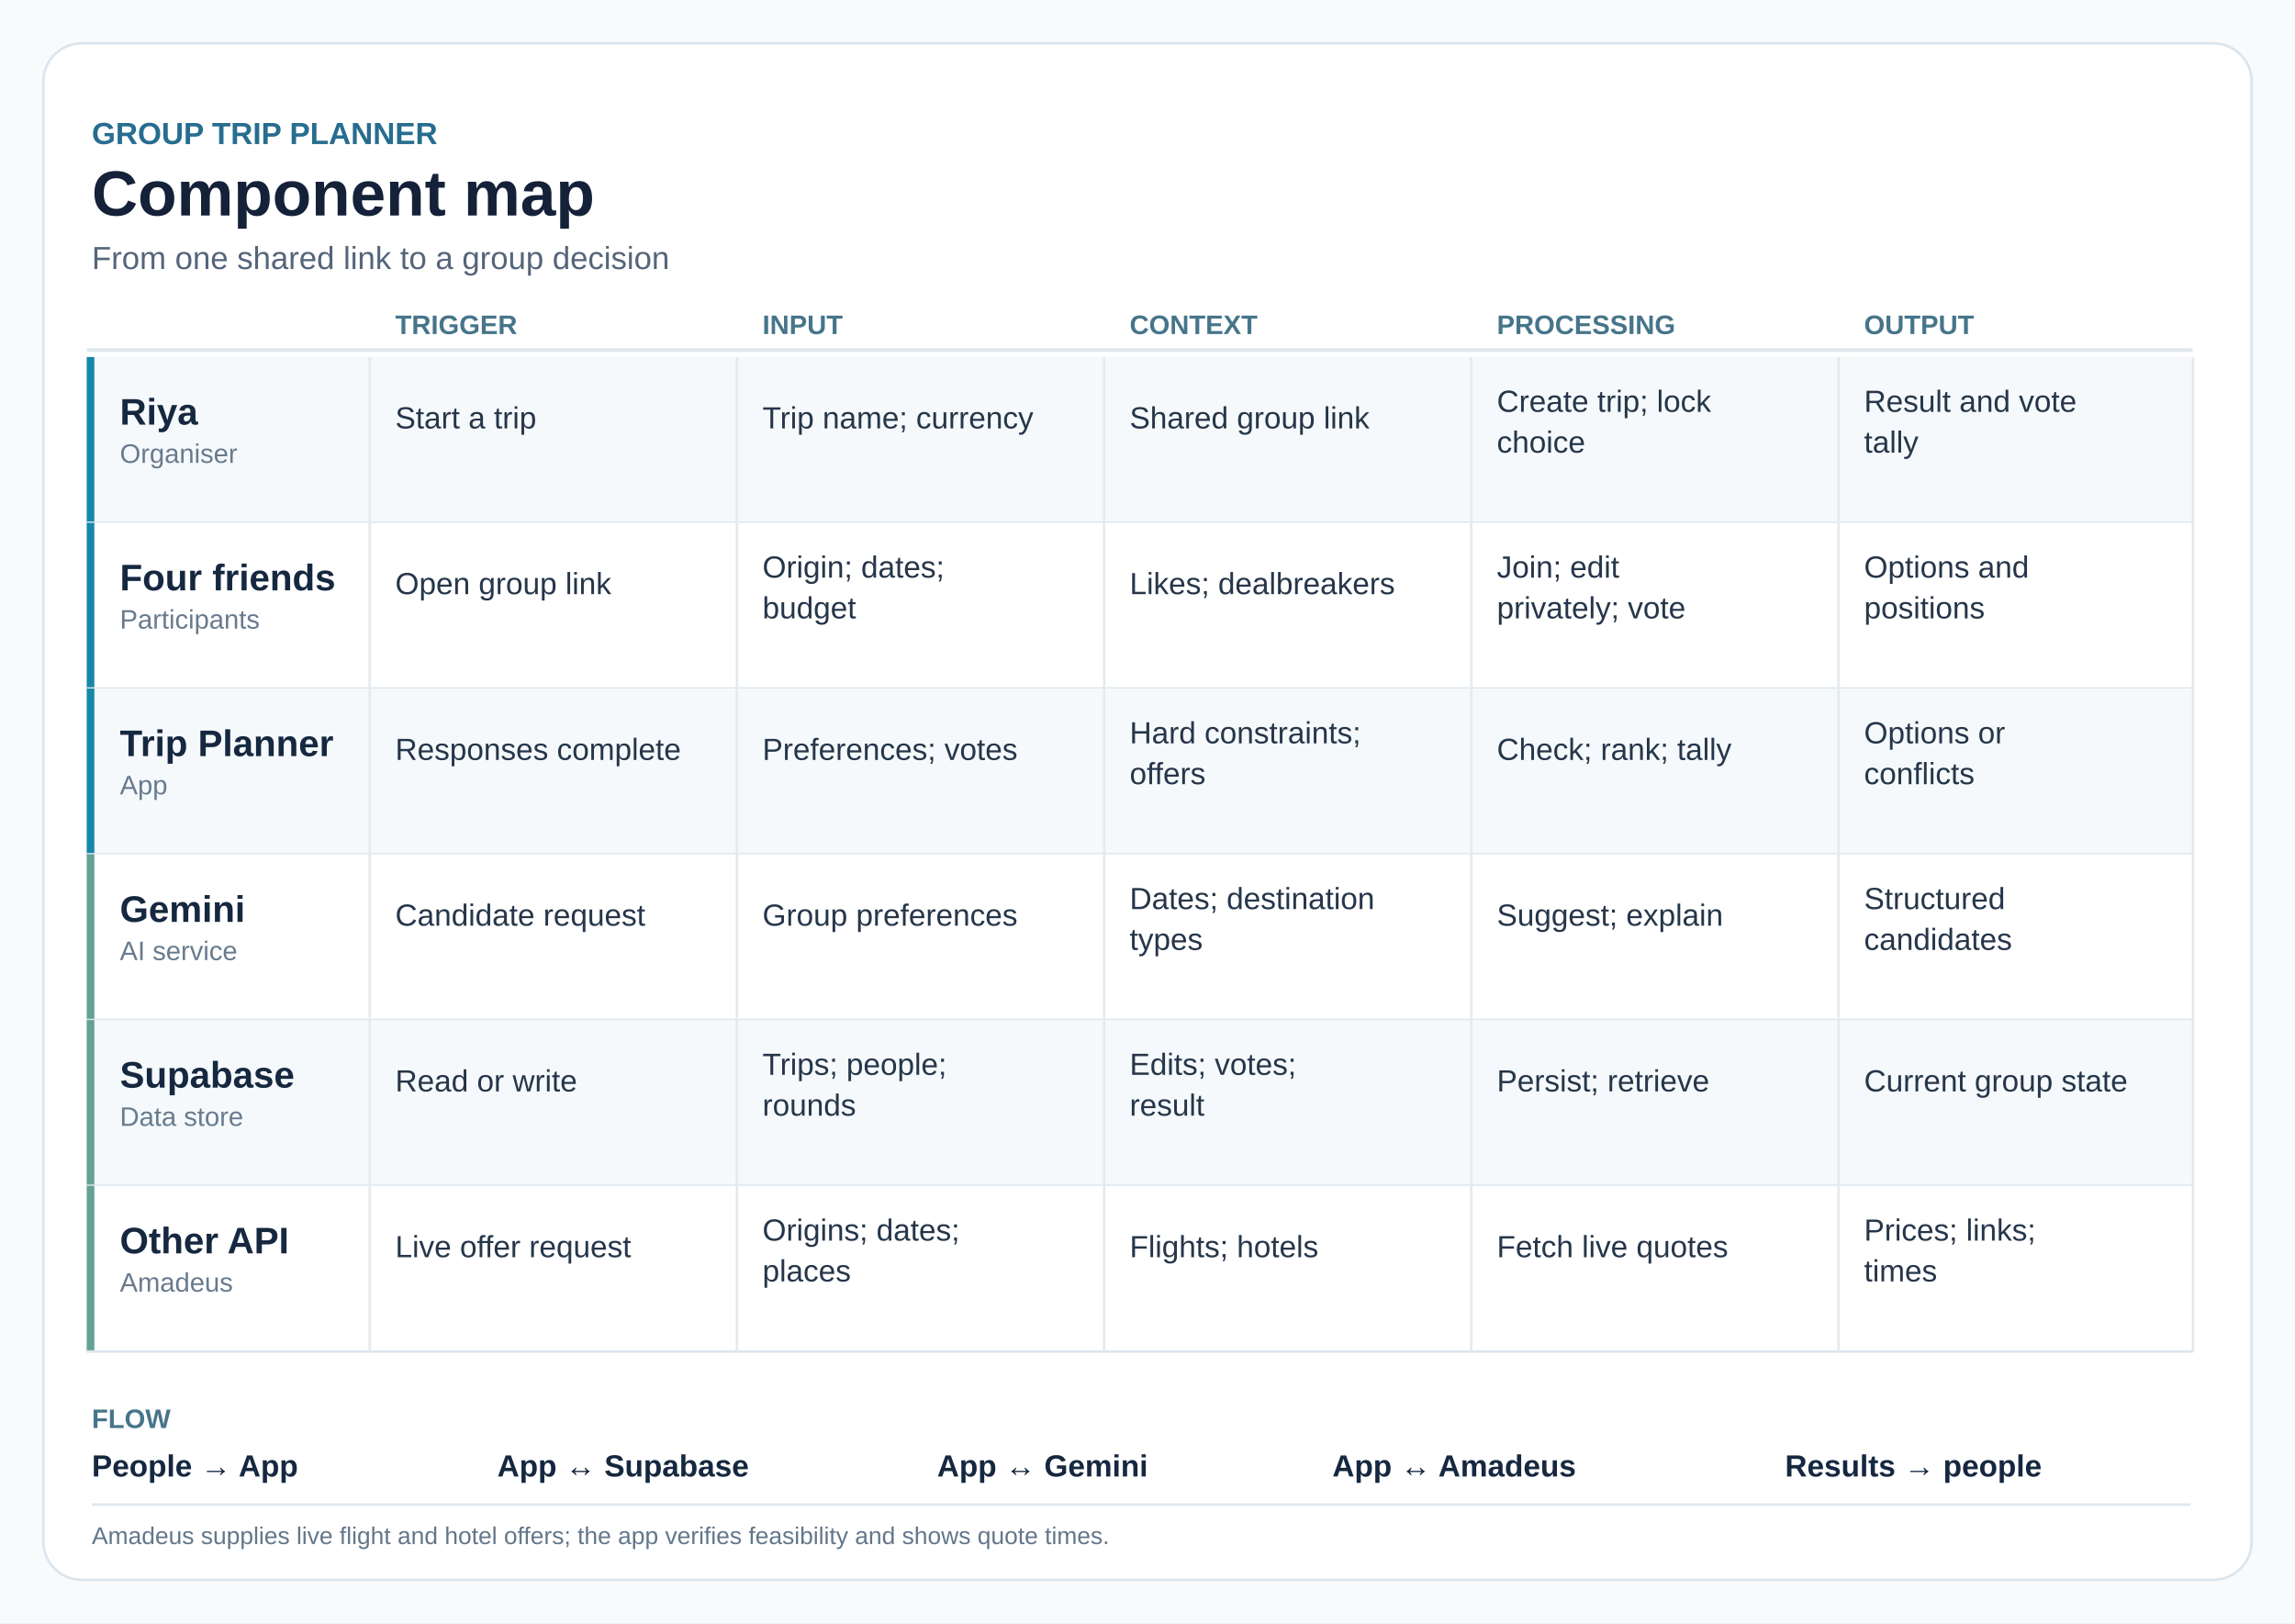
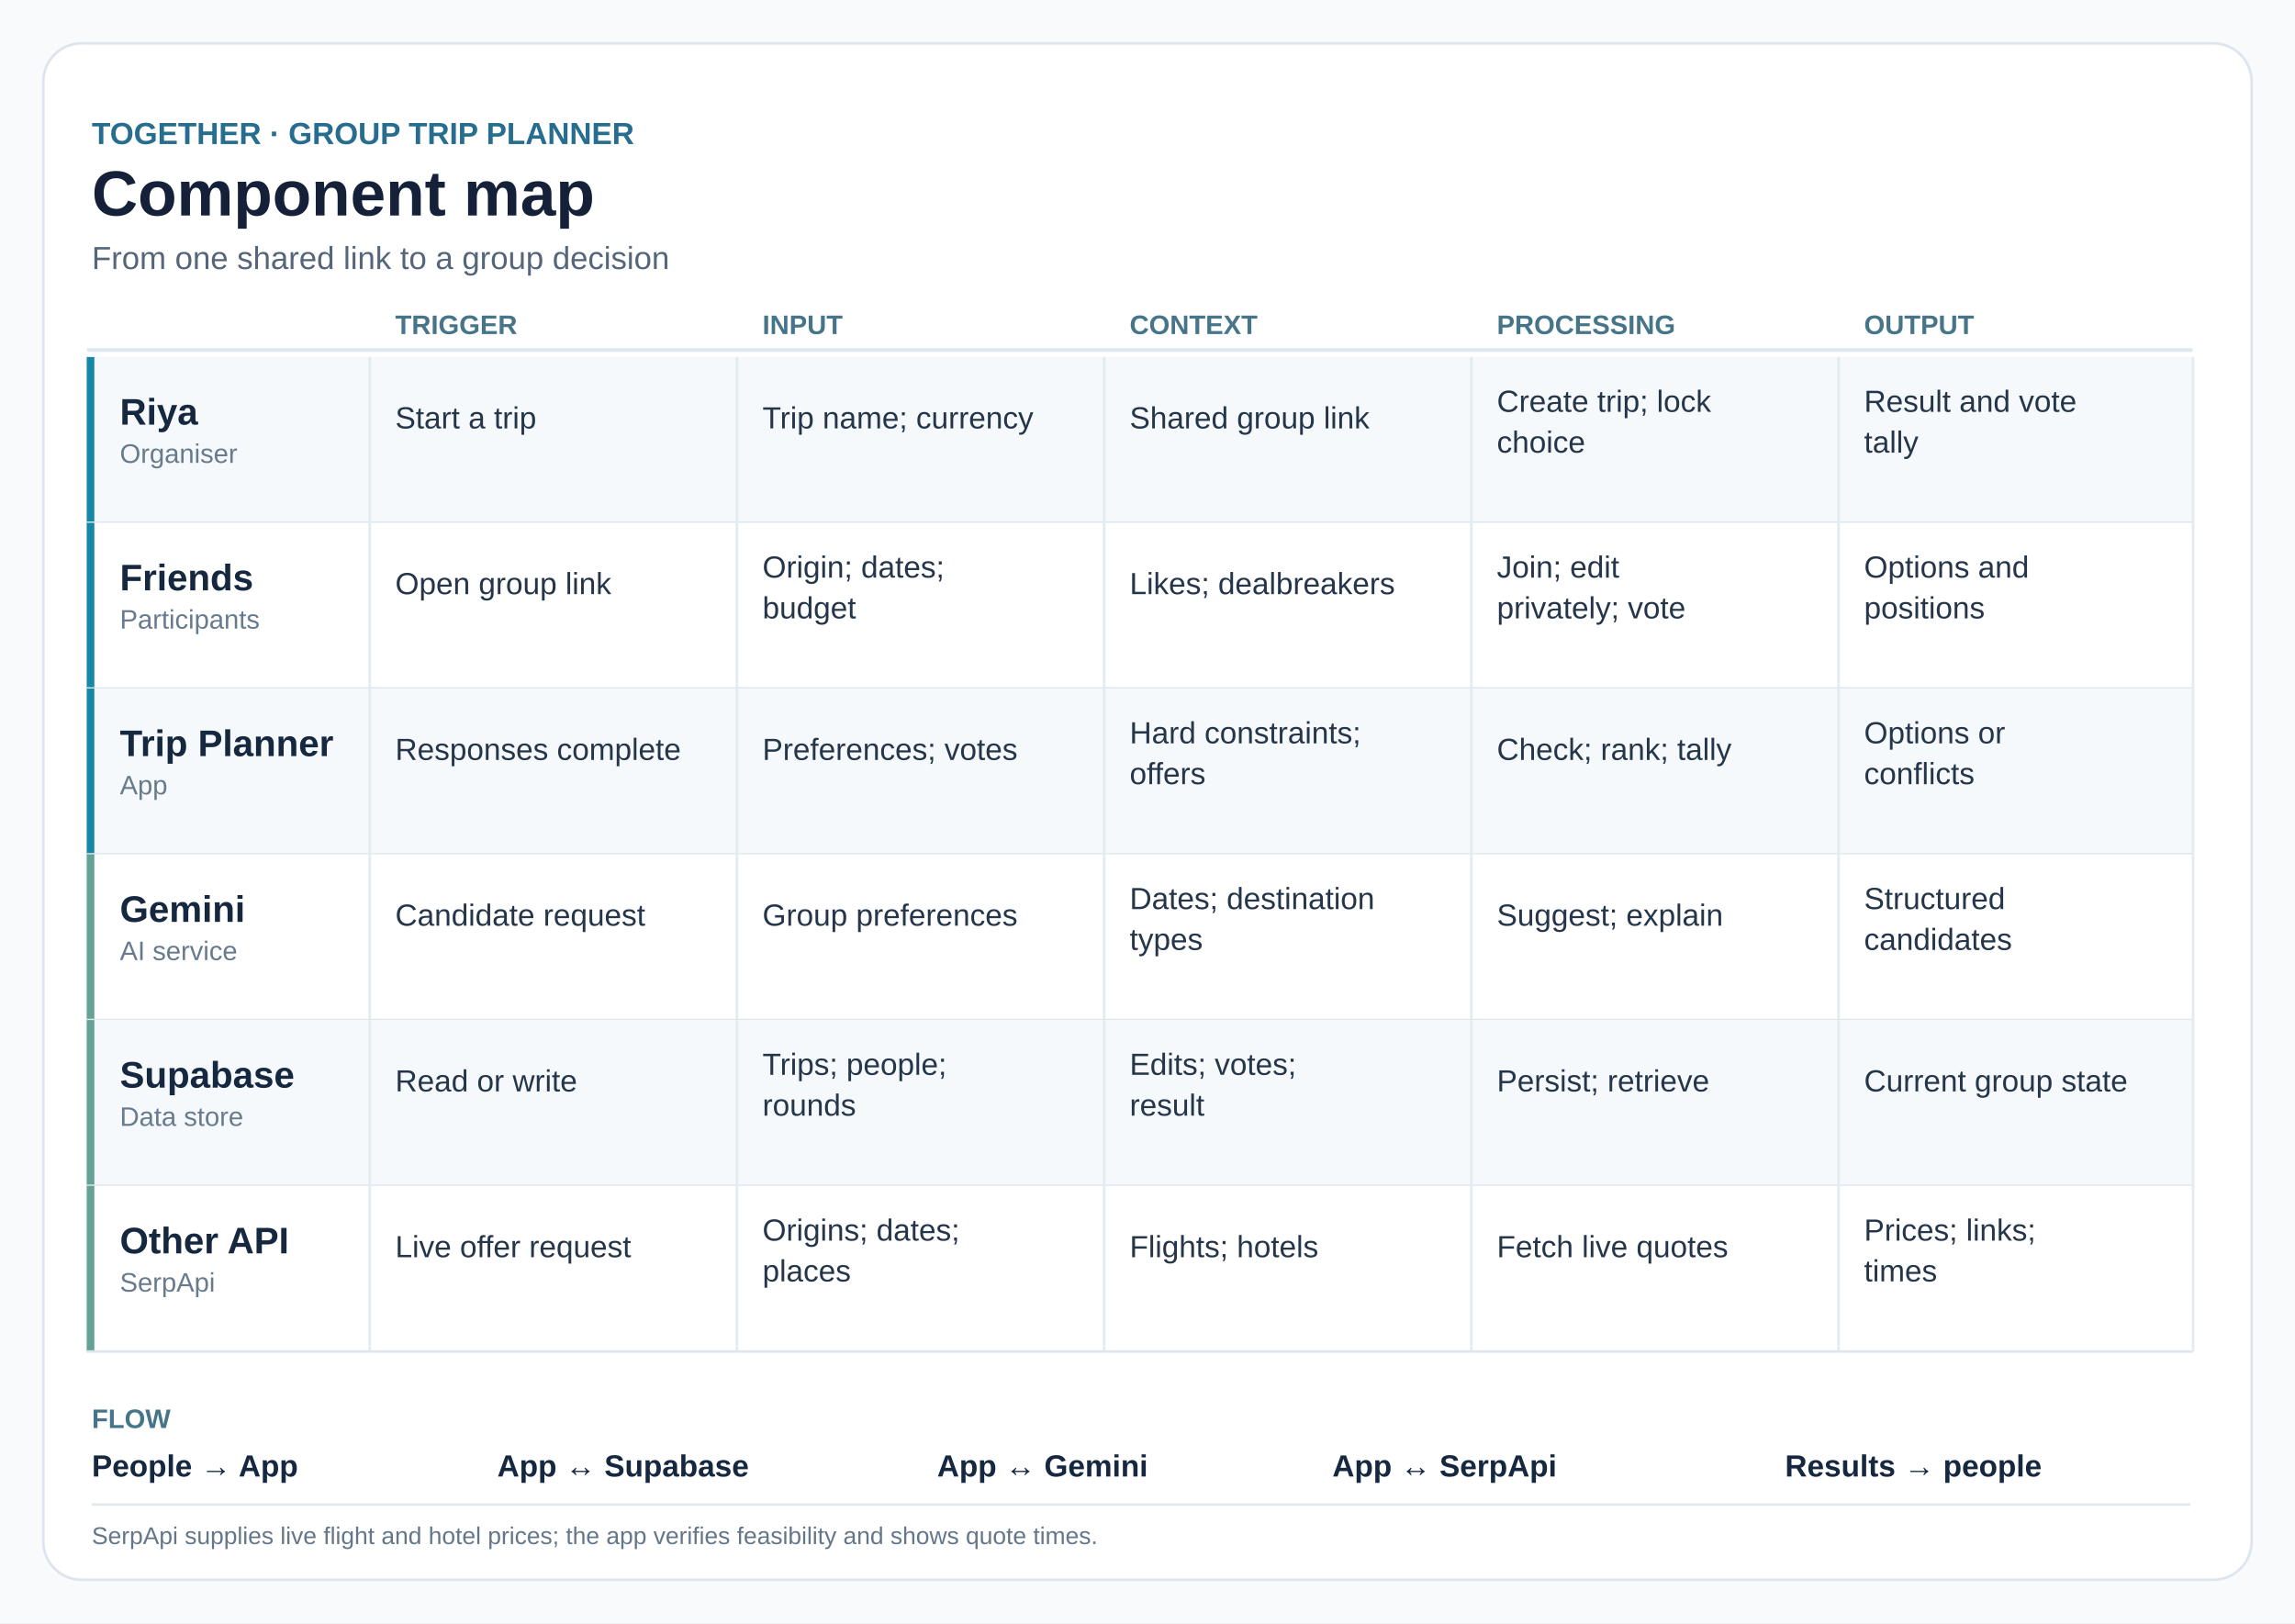
<svg xmlns="http://www.w3.org/2000/svg" width="3600" height="2546" viewBox="0 0 1800 1273">
  <rect width="1800" height="1273" fill="#f8fafc" />
  <rect x="34" y="34" width="1732" height="1205" rx="30" fill="white" stroke="#dce5ee" stroke-width="2" />
-   <text x="72" y="113" fill="#276d8f" font-family="Arial, Helvetica, sans-serif" font-size="24" font-weight="700" text-anchor="start">GROUP TRIP PLANNER</text>
+   <text x="72" y="113" fill="#276d8f" font-family="Arial, Helvetica, sans-serif" font-size="24" font-weight="700" text-anchor="start">TOGETHER · GROUP TRIP PLANNER</text>
  <text x="72" y="169" fill="#142138" font-family="Arial, Helvetica, sans-serif" font-size="50" font-weight="700" text-anchor="start">Component map</text>
  <text x="72" y="211" fill="#55657a" font-family="Arial, Helvetica, sans-serif" font-size="25" font-weight="400" text-anchor="start">From one shared link to a group decision</text>
  <rect x="68" y="273" width="1652" height="3" rx="1.5" fill="#dfe8ee" />
  <text x="310" y="262" fill="#46758a" font-family="Arial, Helvetica, sans-serif" font-size="21" font-weight="700" text-anchor="start">TRIGGER</text>
  <text x="598" y="262" fill="#46758a" font-family="Arial, Helvetica, sans-serif" font-size="21" font-weight="700" text-anchor="start">INPUT</text>
  <text x="886" y="262" fill="#46758a" font-family="Arial, Helvetica, sans-serif" font-size="21" font-weight="700" text-anchor="start">CONTEXT</text>
  <text x="1174" y="262" fill="#46758a" font-family="Arial, Helvetica, sans-serif" font-size="21" font-weight="700" text-anchor="start">PROCESSING</text>
  <text x="1462" y="262" fill="#46758a" font-family="Arial, Helvetica, sans-serif" font-size="21" font-weight="700" text-anchor="start">OUTPUT</text>
  <rect x="68" y="280" width="1652" height="130" fill="#f5f9fb" />
  <rect x="68" y="280" width="6" height="130" fill="#1687a8" />
  <text x="94" y="333" fill="#162840" font-family="Arial, Helvetica, sans-serif" font-size="29" font-weight="700" text-anchor="start">Riya</text>
  <text x="94" y="363" fill="#687b8e" font-family="Arial, Helvetica, sans-serif" font-size="21" font-weight="400" text-anchor="start">Organiser</text>
  <text x="310" y="336" fill="#26364a" font-family="Arial, Helvetica, sans-serif" font-size="24" font-weight="500" text-anchor="start">Start a trip</text>
  <text x="598" y="336" fill="#26364a" font-family="Arial, Helvetica, sans-serif" font-size="24" font-weight="500" text-anchor="start">Trip name; currency</text>
  <text x="886" y="336" fill="#26364a" font-family="Arial, Helvetica, sans-serif" font-size="24" font-weight="500" text-anchor="start">Shared group link</text>
  <text x="1174" y="323" fill="#26364a" font-family="Arial, Helvetica, sans-serif" font-size="24" font-weight="500" text-anchor="start">Create trip; lock</text>
  <text x="1174" y="355" fill="#26364a" font-family="Arial, Helvetica, sans-serif" font-size="24" font-weight="500" text-anchor="start">choice</text>
  <text x="1462" y="323" fill="#26364a" font-family="Arial, Helvetica, sans-serif" font-size="24" font-weight="500" text-anchor="start">Result and vote</text>
  <text x="1462" y="355" fill="#26364a" font-family="Arial, Helvetica, sans-serif" font-size="24" font-weight="500" text-anchor="start">tally</text>
  <line x1="68" y1="410" x2="1720" y2="410" stroke="#dce6ed" stroke-width="2" />
  <rect x="68" y="410" width="1652" height="130" fill="#ffffff" />
  <rect x="68" y="410" width="6" height="130" fill="#1687a8" />
-   <text x="94" y="463" fill="#162840" font-family="Arial, Helvetica, sans-serif" font-size="29" font-weight="700" text-anchor="start">Four friends</text>
+   <text x="94" y="463" fill="#162840" font-family="Arial, Helvetica, sans-serif" font-size="29" font-weight="700" text-anchor="start">Friends</text>
  <text x="94" y="493" fill="#687b8e" font-family="Arial, Helvetica, sans-serif" font-size="21" font-weight="400" text-anchor="start">Participants</text>
  <text x="310" y="466" fill="#26364a" font-family="Arial, Helvetica, sans-serif" font-size="24" font-weight="500" text-anchor="start">Open group link</text>
  <text x="598" y="453" fill="#26364a" font-family="Arial, Helvetica, sans-serif" font-size="24" font-weight="500" text-anchor="start">Origin; dates;</text>
  <text x="598" y="485" fill="#26364a" font-family="Arial, Helvetica, sans-serif" font-size="24" font-weight="500" text-anchor="start">budget</text>
  <text x="886" y="466" fill="#26364a" font-family="Arial, Helvetica, sans-serif" font-size="24" font-weight="500" text-anchor="start">Likes; dealbreakers</text>
  <text x="1174" y="453" fill="#26364a" font-family="Arial, Helvetica, sans-serif" font-size="24" font-weight="500" text-anchor="start">Join; edit</text>
  <text x="1174" y="485" fill="#26364a" font-family="Arial, Helvetica, sans-serif" font-size="24" font-weight="500" text-anchor="start">privately; vote</text>
  <text x="1462" y="453" fill="#26364a" font-family="Arial, Helvetica, sans-serif" font-size="24" font-weight="500" text-anchor="start">Options and</text>
  <text x="1462" y="485" fill="#26364a" font-family="Arial, Helvetica, sans-serif" font-size="24" font-weight="500" text-anchor="start">positions</text>
  <line x1="68" y1="540" x2="1720" y2="540" stroke="#dce6ed" stroke-width="2" />
  <rect x="68" y="540" width="1652" height="130" fill="#f5f9fb" />
  <rect x="68" y="540" width="6" height="130" fill="#1687a8" />
  <text x="94" y="593" fill="#162840" font-family="Arial, Helvetica, sans-serif" font-size="29" font-weight="700" text-anchor="start">Trip Planner</text>
  <text x="94" y="623" fill="#687b8e" font-family="Arial, Helvetica, sans-serif" font-size="21" font-weight="400" text-anchor="start">App</text>
  <text x="310" y="596" fill="#26364a" font-family="Arial, Helvetica, sans-serif" font-size="24" font-weight="500" text-anchor="start">Responses complete</text>
  <text x="598" y="596" fill="#26364a" font-family="Arial, Helvetica, sans-serif" font-size="24" font-weight="500" text-anchor="start">Preferences; votes</text>
  <text x="886" y="583" fill="#26364a" font-family="Arial, Helvetica, sans-serif" font-size="24" font-weight="500" text-anchor="start">Hard constraints;</text>
  <text x="886" y="615" fill="#26364a" font-family="Arial, Helvetica, sans-serif" font-size="24" font-weight="500" text-anchor="start">offers</text>
  <text x="1174" y="596" fill="#26364a" font-family="Arial, Helvetica, sans-serif" font-size="24" font-weight="500" text-anchor="start">Check; rank; tally</text>
  <text x="1462" y="583" fill="#26364a" font-family="Arial, Helvetica, sans-serif" font-size="24" font-weight="500" text-anchor="start">Options or</text>
  <text x="1462" y="615" fill="#26364a" font-family="Arial, Helvetica, sans-serif" font-size="24" font-weight="500" text-anchor="start">conflicts</text>
  <line x1="68" y1="670" x2="1720" y2="670" stroke="#dce6ed" stroke-width="2" />
  <rect x="68" y="670" width="1652" height="130" fill="#ffffff" />
  <rect x="68" y="670" width="6" height="130" fill="#63a295" />
  <text x="94" y="723" fill="#162840" font-family="Arial, Helvetica, sans-serif" font-size="29" font-weight="700" text-anchor="start">Gemini</text>
  <text x="94" y="753" fill="#687b8e" font-family="Arial, Helvetica, sans-serif" font-size="21" font-weight="400" text-anchor="start">AI service</text>
  <text x="310" y="726" fill="#26364a" font-family="Arial, Helvetica, sans-serif" font-size="24" font-weight="500" text-anchor="start">Candidate request</text>
  <text x="598" y="726" fill="#26364a" font-family="Arial, Helvetica, sans-serif" font-size="24" font-weight="500" text-anchor="start">Group preferences</text>
  <text x="886" y="713" fill="#26364a" font-family="Arial, Helvetica, sans-serif" font-size="24" font-weight="500" text-anchor="start">Dates; destination</text>
  <text x="886" y="745" fill="#26364a" font-family="Arial, Helvetica, sans-serif" font-size="24" font-weight="500" text-anchor="start">types</text>
  <text x="1174" y="726" fill="#26364a" font-family="Arial, Helvetica, sans-serif" font-size="24" font-weight="500" text-anchor="start">Suggest; explain</text>
  <text x="1462" y="713" fill="#26364a" font-family="Arial, Helvetica, sans-serif" font-size="24" font-weight="500" text-anchor="start">Structured</text>
  <text x="1462" y="745" fill="#26364a" font-family="Arial, Helvetica, sans-serif" font-size="24" font-weight="500" text-anchor="start">candidates</text>
  <line x1="68" y1="800" x2="1720" y2="800" stroke="#dce6ed" stroke-width="2" />
  <rect x="68" y="800" width="1652" height="130" fill="#f5f9fb" />
  <rect x="68" y="800" width="6" height="130" fill="#63a295" />
  <text x="94" y="853" fill="#162840" font-family="Arial, Helvetica, sans-serif" font-size="29" font-weight="700" text-anchor="start">Supabase</text>
  <text x="94" y="883" fill="#687b8e" font-family="Arial, Helvetica, sans-serif" font-size="21" font-weight="400" text-anchor="start">Data store</text>
  <text x="310" y="856" fill="#26364a" font-family="Arial, Helvetica, sans-serif" font-size="24" font-weight="500" text-anchor="start">Read or write</text>
  <text x="598" y="843" fill="#26364a" font-family="Arial, Helvetica, sans-serif" font-size="24" font-weight="500" text-anchor="start">Trips; people;</text>
  <text x="598" y="875" fill="#26364a" font-family="Arial, Helvetica, sans-serif" font-size="24" font-weight="500" text-anchor="start">rounds</text>
  <text x="886" y="843" fill="#26364a" font-family="Arial, Helvetica, sans-serif" font-size="24" font-weight="500" text-anchor="start">Edits; votes;</text>
  <text x="886" y="875" fill="#26364a" font-family="Arial, Helvetica, sans-serif" font-size="24" font-weight="500" text-anchor="start">result</text>
  <text x="1174" y="856" fill="#26364a" font-family="Arial, Helvetica, sans-serif" font-size="24" font-weight="500" text-anchor="start">Persist; retrieve</text>
  <text x="1462" y="856" fill="#26364a" font-family="Arial, Helvetica, sans-serif" font-size="24" font-weight="500" text-anchor="start">Current group state</text>
  <line x1="68" y1="930" x2="1720" y2="930" stroke="#dce6ed" stroke-width="2" />
  <rect x="68" y="930" width="1652" height="130" fill="#ffffff" />
  <rect x="68" y="930" width="6" height="130" fill="#63a295" />
  <text x="94" y="983" fill="#162840" font-family="Arial, Helvetica, sans-serif" font-size="29" font-weight="700" text-anchor="start">Other API</text>
-   <text x="94" y="1013" fill="#687b8e" font-family="Arial, Helvetica, sans-serif" font-size="21" font-weight="400" text-anchor="start">Amadeus</text>
+   <text x="94" y="1013" fill="#687b8e" font-family="Arial, Helvetica, sans-serif" font-size="21" font-weight="400" text-anchor="start">SerpApi</text>
  <text x="310" y="986" fill="#26364a" font-family="Arial, Helvetica, sans-serif" font-size="24" font-weight="500" text-anchor="start">Live offer request</text>
  <text x="598" y="973" fill="#26364a" font-family="Arial, Helvetica, sans-serif" font-size="24" font-weight="500" text-anchor="start">Origins; dates;</text>
  <text x="598" y="1005" fill="#26364a" font-family="Arial, Helvetica, sans-serif" font-size="24" font-weight="500" text-anchor="start">places</text>
  <text x="886" y="986" fill="#26364a" font-family="Arial, Helvetica, sans-serif" font-size="24" font-weight="500" text-anchor="start">Flights; hotels</text>
  <text x="1174" y="986" fill="#26364a" font-family="Arial, Helvetica, sans-serif" font-size="24" font-weight="500" text-anchor="start">Fetch live quotes</text>
  <text x="1462" y="973" fill="#26364a" font-family="Arial, Helvetica, sans-serif" font-size="24" font-weight="500" text-anchor="start">Prices; links;</text>
  <text x="1462" y="1005" fill="#26364a" font-family="Arial, Helvetica, sans-serif" font-size="24" font-weight="500" text-anchor="start">times</text>
  <line x1="68" y1="1060" x2="1720" y2="1060" stroke="#dce6ed" stroke-width="2" />
  <line x1="290" y1="280" x2="290" y2="1060" stroke="#e3ebf0" stroke-width="2" />
  <line x1="578" y1="280" x2="578" y2="1060" stroke="#e3ebf0" stroke-width="2" />
  <line x1="866" y1="280" x2="866" y2="1060" stroke="#e3ebf0" stroke-width="2" />
  <line x1="1154" y1="280" x2="1154" y2="1060" stroke="#e3ebf0" stroke-width="2" />
  <line x1="1442" y1="280" x2="1442" y2="1060" stroke="#e3ebf0" stroke-width="2" />
  <line x1="1720" y1="280" x2="1720" y2="1060" stroke="#e3ebf0" stroke-width="2" />
  <text x="72" y="1120" fill="#46758a" font-family="Arial, Helvetica, sans-serif" font-size="21" font-weight="700" text-anchor="start">FLOW</text>
  <text x="72" y="1158" fill="#162840" font-family="Arial, Helvetica, sans-serif" font-size="24" font-weight="600" text-anchor="start">People → App</text>
  <text x="390" y="1158" fill="#162840" font-family="Arial, Helvetica, sans-serif" font-size="24" font-weight="600" text-anchor="start">App ↔ Supabase</text>
  <text x="735" y="1158" fill="#162840" font-family="Arial, Helvetica, sans-serif" font-size="24" font-weight="600" text-anchor="start">App ↔ Gemini</text>
-   <text x="1045" y="1158" fill="#162840" font-family="Arial, Helvetica, sans-serif" font-size="24" font-weight="600" text-anchor="start">App ↔ Amadeus</text>
+   <text x="1045" y="1158" fill="#162840" font-family="Arial, Helvetica, sans-serif" font-size="24" font-weight="600" text-anchor="start">App ↔ SerpApi</text>
  <text x="1400" y="1158" fill="#162840" font-family="Arial, Helvetica, sans-serif" font-size="24" font-weight="600" text-anchor="start">Results → people</text>
  <line x1="72" y1="1180" x2="1718" y2="1180" stroke="#dfe8ee" stroke-width="2" />
-   <text x="72" y="1211" fill="#63768a" font-family="Arial, Helvetica, sans-serif" font-size="19" font-weight="400" text-anchor="start">Amadeus supplies live flight and hotel offers; the app verifies feasibility and shows quote times.</text>
+   <text x="72" y="1211" fill="#63768a" font-family="Arial, Helvetica, sans-serif" font-size="19" font-weight="400" text-anchor="start">SerpApi supplies live flight and hotel prices; the app verifies feasibility and shows quote times.</text>
</svg>
